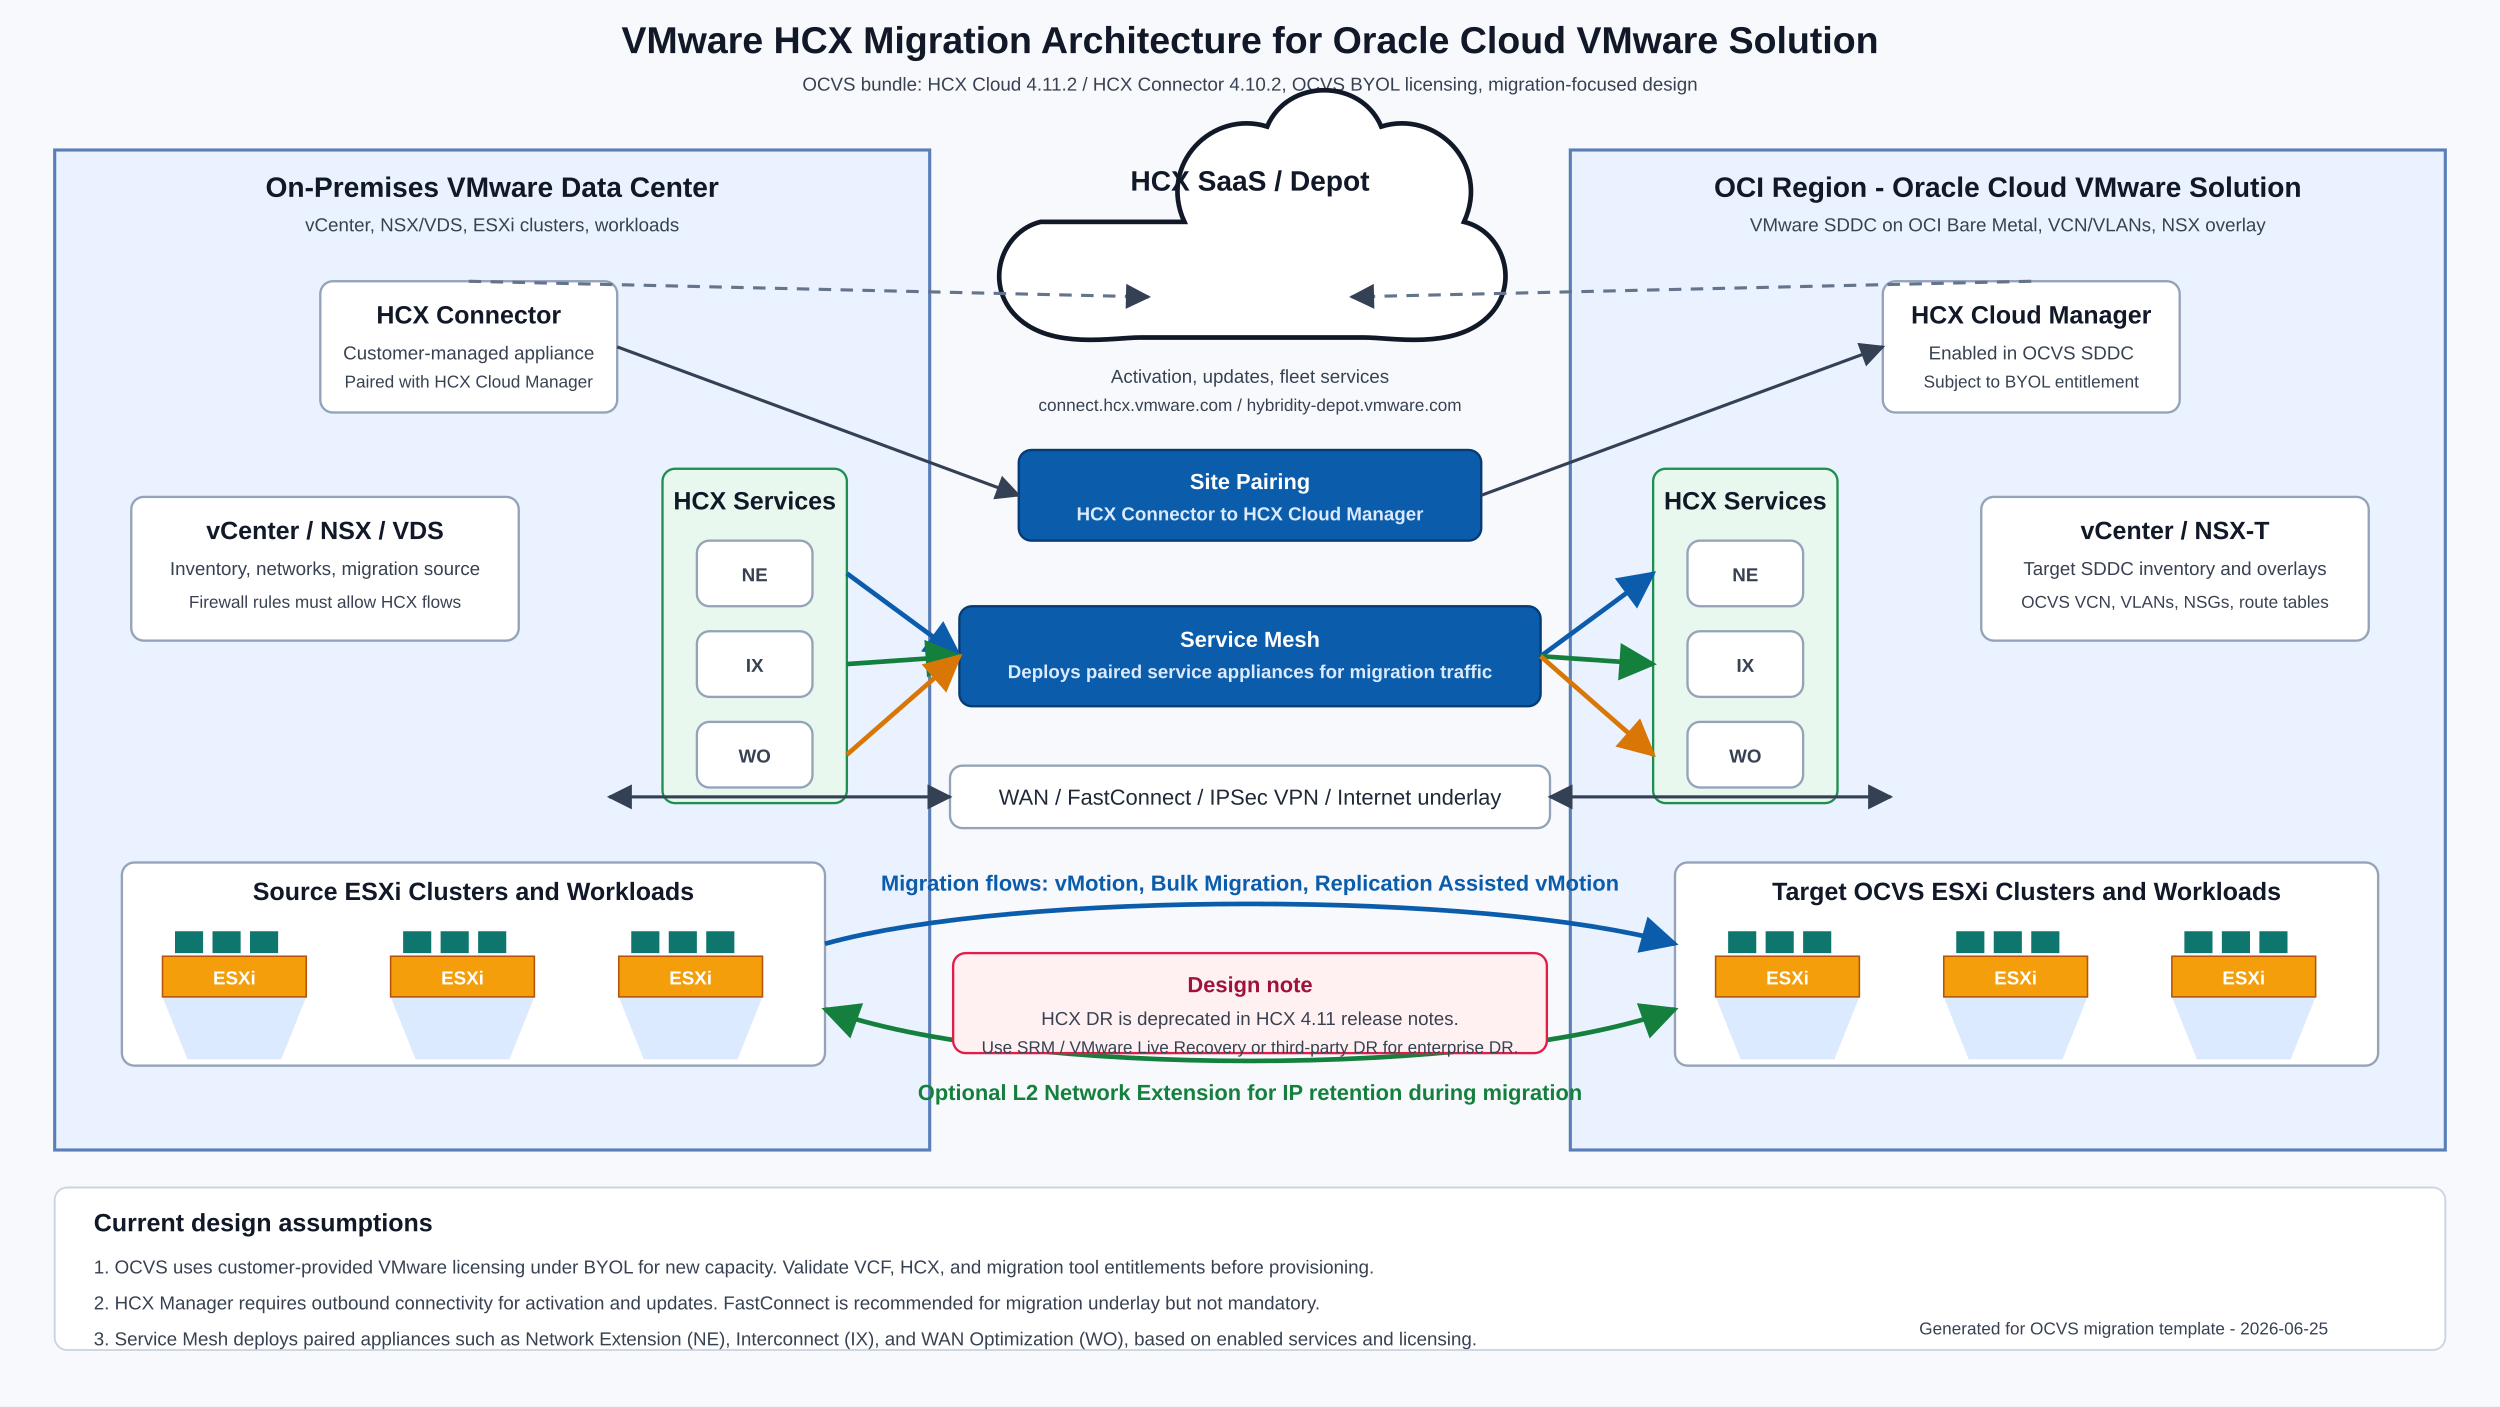
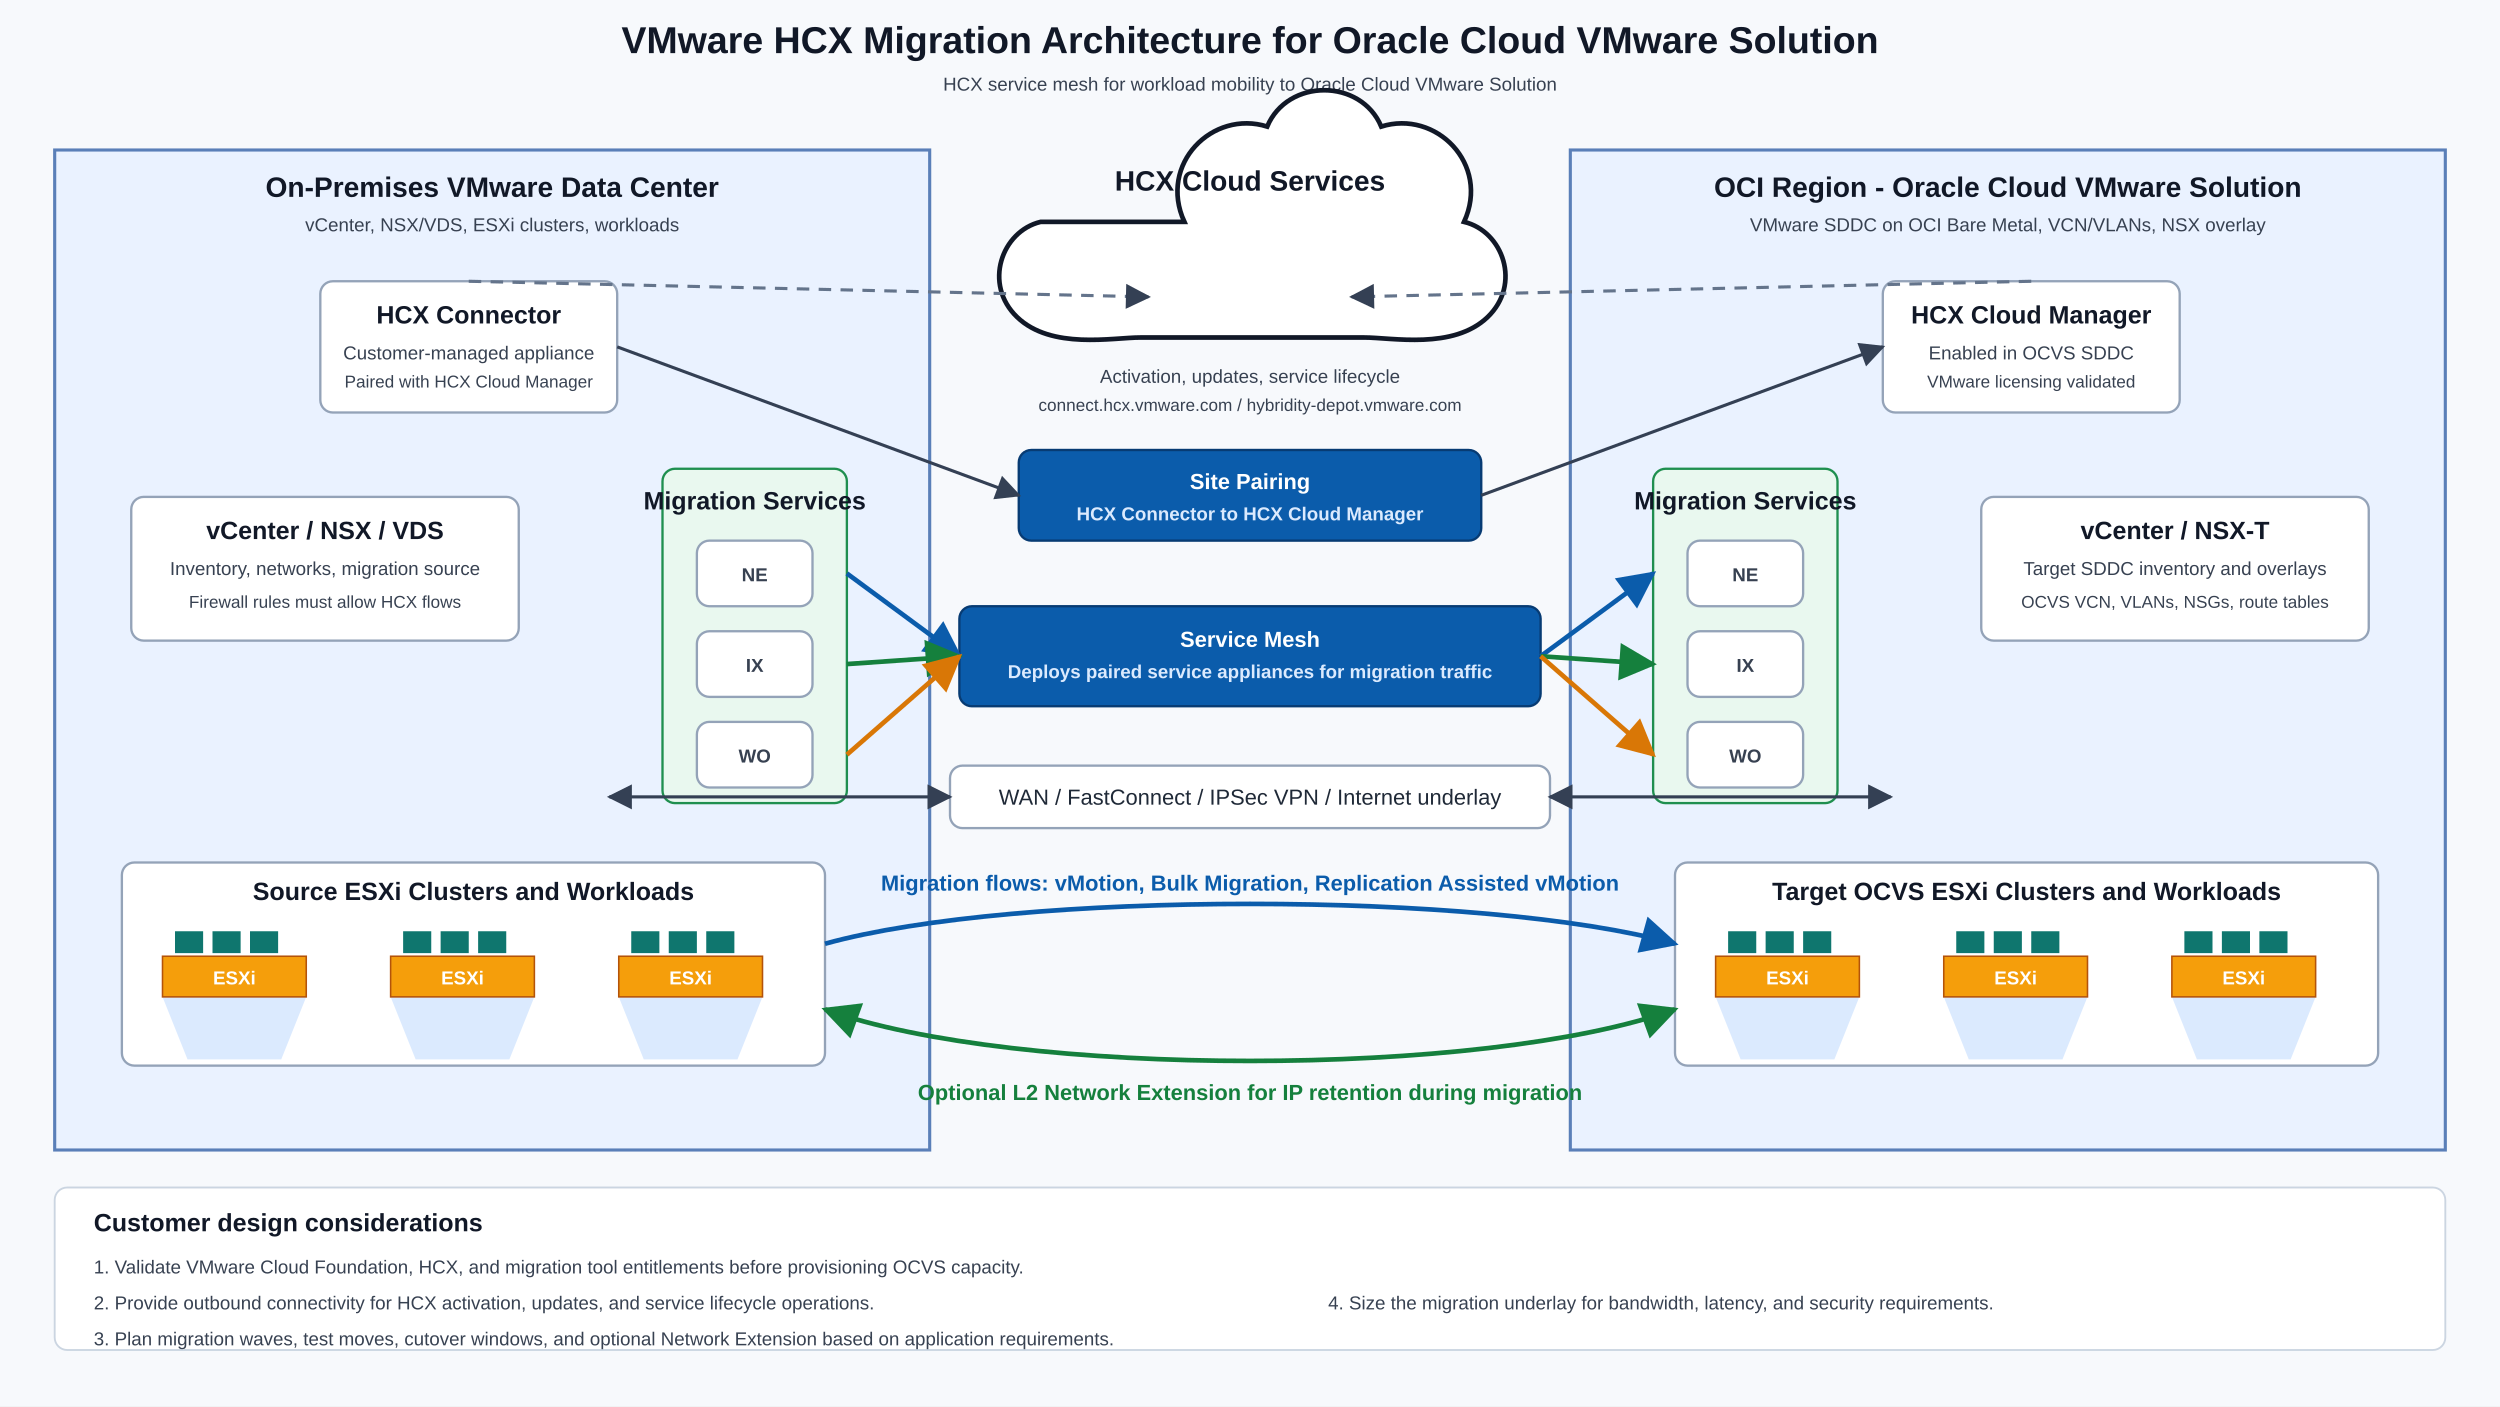
<svg xmlns="http://www.w3.org/2000/svg" width="1600" height="900" viewBox="0 0 1600 900" role="img" aria-labelledby="title desc">
  <defs>
    <style>
      .bg { fill: #f7f9fc; }
      .zone { fill: #eaf2ff; stroke: #5a7fb8; stroke-width: 2; }
      .zone-title { font: 700 18px Arial, sans-serif; fill: #111827; }
      .section-title { font: 700 16px Arial, sans-serif; fill: #111827; }
      .label { font: 500 14px Arial, sans-serif; fill: #1f2937; }
      .small { font: 500 12px Arial, sans-serif; fill: #374151; }
      .tiny { font: 500 11px Arial, sans-serif; fill: #374151; }
      .note { font: 600 12px Arial, sans-serif; fill: #374151; }
      .box { fill: #ffffff; stroke: #94a3b8; stroke-width: 1.5; rx: 8; }
      .box-blue { fill: #0b5cab; stroke: #073b73; stroke-width: 1.5; rx: 8; }
      .box-blue-text { font: 700 14px Arial, sans-serif; fill: #ffffff; }
      .box-green { fill: #e9f8ef; stroke: #1f8f4f; stroke-width: 1.5; rx: 8; }
      .box-orange { fill: #fff4e5; stroke: #d97706; stroke-width: 1.5; rx: 8; }
-       .box-red { fill: #fff1f2; stroke: #e11d48; stroke-width: 1.5; rx: 8; }
+       .box-neutral { fill: #ffffff; stroke: #cbd5e1; stroke-width: 1.5; rx: 8; }
      .cloud { fill: #ffffff; stroke: #111827; stroke-width: 3; }
      .line { stroke: #344054; stroke-width: 2; fill: none; }
      .line-dash { stroke: #64748b; stroke-width: 2; stroke-dasharray: 8 6; fill: none; }
      .line-blue { stroke: #0b5cab; stroke-width: 3; fill: none; }
      .line-green { stroke: #15803d; stroke-width: 3; fill: none; }
      .line-orange { stroke: #d97706; stroke-width: 3; fill: none; }
-       .line-red { stroke: #e11d48; stroke-width: 2.5; fill: none; stroke-dasharray: 8 6; }
      .vm { fill: #0f766e; }
      .host { fill: #f59e0b; stroke: #b45309; stroke-width: 1; }
      .host-base { fill: #dbeafe; }
      .legend { fill: #ffffff; stroke: #cbd5e1; stroke-width: 1.2; rx: 8; }
    </style>
    <marker id="arrow" viewBox="0 0 10 10" refX="9" refY="5" markerWidth="8" markerHeight="8" orient="auto-start-reverse">
      <path d="M 0 0 L 10 5 L 0 10 z" fill="#344054" />
    </marker>
    <marker id="arrow-blue" viewBox="0 0 10 10" refX="9" refY="5" markerWidth="8" markerHeight="8" orient="auto-start-reverse">
      <path d="M 0 0 L 10 5 L 0 10 z" fill="#0b5cab" />
    </marker>
    <marker id="arrow-green" viewBox="0 0 10 10" refX="9" refY="5" markerWidth="8" markerHeight="8" orient="auto-start-reverse">
      <path d="M 0 0 L 10 5 L 0 10 z" fill="#15803d" />
    </marker>
    <marker id="arrow-orange" viewBox="0 0 10 10" refX="9" refY="5" markerWidth="8" markerHeight="8" orient="auto-start-reverse">
      <path d="M 0 0 L 10 5 L 0 10 z" fill="#d97706" />
    </marker>
  </defs>
  <rect class="bg" width="1600" height="900" />
  <text x="800" y="34" text-anchor="middle" font-family="Arial, sans-serif" font-size="24" font-weight="700" fill="#111827">VMware HCX Migration Architecture for Oracle Cloud VMware Solution</text>
-   <text x="800" y="58" text-anchor="middle" class="small">OCVS bundle: HCX Cloud 4.11.2 / HCX Connector 4.10.2, OCVS BYOL licensing, migration-focused design</text>
+   <text x="800" y="58" text-anchor="middle" class="small">HCX service mesh for workload mobility to Oracle Cloud VMware Solution</text>
  <rect x="35" y="96" width="560" height="640" class="zone" />
  <text x="315" y="126" text-anchor="middle" class="zone-title">On-Premises VMware Data Center</text>
  <text x="315" y="148" text-anchor="middle" class="small">vCenter, NSX/VDS, ESXi clusters, workloads</text>
  <rect x="1005" y="96" width="560" height="640" class="zone" />
  <text x="1285" y="126" text-anchor="middle" class="zone-title">OCI Region - Oracle Cloud VMware Solution</text>
  <text x="1285" y="148" text-anchor="middle" class="small">VMware SDDC on OCI Bare Metal, VCN/VLANs, NSX overlay</text>
  <path class="cloud" d="M758 142c-17-37 18-72 53-61 13-31 60-31 73 0 35-11 70 24 53 61 25 6 37 40 15 61-22 21-61 13-79 13h-143c-18 0-57 8-79-13-22-21-10-55 15-61z" />
-   <text x="800" y="122" text-anchor="middle" font-family="Arial, sans-serif" font-size="18" font-weight="700" fill="#111827">HCX SaaS / Depot</text>
-   <text x="800" y="245" text-anchor="middle" class="small">Activation, updates, fleet services</text>
+   <text x="800" y="122" text-anchor="middle" font-family="Arial, sans-serif" font-size="18" font-weight="700" fill="#111827">HCX Cloud Services</text>
+   <text x="800" y="245" text-anchor="middle" class="small">Activation, updates, service lifecycle</text>
  <text x="800" y="263" text-anchor="middle" class="tiny">connect.hcx.vmware.com / hybridity-depot.vmware.com</text>
  <rect x="205" y="180" width="190" height="84" class="box" />
  <text x="300" y="207" text-anchor="middle" class="section-title">HCX Connector</text>
  <text x="300" y="230" text-anchor="middle" class="small">Customer-managed appliance</text>
  <text x="300" y="248" text-anchor="middle" class="tiny">Paired with HCX Cloud Manager</text>
  <rect x="1205" y="180" width="190" height="84" class="box" />
  <text x="1300" y="207" text-anchor="middle" class="section-title">HCX Cloud Manager</text>
  <text x="1300" y="230" text-anchor="middle" class="small">Enabled in OCVS SDDC</text>
-   <text x="1300" y="248" text-anchor="middle" class="tiny">Subject to BYOL entitlement</text>
+   <text x="1300" y="248" text-anchor="middle" class="tiny">VMware licensing validated</text>
  <path class="line-dash" marker-end="url(#arrow)" d="M300 180 L735 190" />
  <path class="line-dash" marker-end="url(#arrow)" d="M1300 180 L865 190" />
  <rect x="652" y="288" width="296" height="58" class="box-blue" />
  <text x="800" y="313" text-anchor="middle" class="box-blue-text">Site Pairing</text>
  <text x="800" y="333" text-anchor="middle" font-family="Arial, sans-serif" font-size="12" font-weight="600" fill="#dbeafe">HCX Connector to HCX Cloud Manager</text>
  <path class="line" marker-end="url(#arrow)" d="M395 222 L652 317" />
  <path class="line" marker-end="url(#arrow)" d="M948 317 L1205 222" />
  <rect x="614" y="388" width="372" height="64" class="box-blue" />
  <text x="800" y="414" text-anchor="middle" class="box-blue-text">Service Mesh</text>
  <text x="800" y="434" text-anchor="middle" font-family="Arial, sans-serif" font-size="12" font-weight="600" fill="#dbeafe">Deploys paired service appliances for migration traffic</text>
  <rect x="424" y="300" width="118" height="214" class="box-green" />
-   <text x="483" y="326" text-anchor="middle" class="section-title">HCX Services</text>
+   <text x="483" y="326" text-anchor="middle" class="section-title">Migration Services</text>
  <rect x="446" y="346" width="74" height="42" class="box" />
  <text x="483" y="372" text-anchor="middle" class="note">NE</text>
  <rect x="446" y="404" width="74" height="42" class="box" />
  <text x="483" y="430" text-anchor="middle" class="note">IX</text>
  <rect x="446" y="462" width="74" height="42" class="box" />
  <text x="483" y="488" text-anchor="middle" class="note">WO</text>
  <rect x="1058" y="300" width="118" height="214" class="box-green" />
-   <text x="1117" y="326" text-anchor="middle" class="section-title">HCX Services</text>
+   <text x="1117" y="326" text-anchor="middle" class="section-title">Migration Services</text>
  <rect x="1080" y="346" width="74" height="42" class="box" />
  <text x="1117" y="372" text-anchor="middle" class="note">NE</text>
  <rect x="1080" y="404" width="74" height="42" class="box" />
  <text x="1117" y="430" text-anchor="middle" class="note">IX</text>
  <rect x="1080" y="462" width="74" height="42" class="box" />
  <text x="1117" y="488" text-anchor="middle" class="note">WO</text>
  <path class="line-blue" marker-end="url(#arrow-blue)" d="M542 367 L614 420" />
  <path class="line-blue" marker-end="url(#arrow-blue)" d="M986 420 L1058 367" />
  <path class="line-green" marker-end="url(#arrow-green)" d="M542 425 L614 420" />
  <path class="line-green" marker-end="url(#arrow-green)" d="M986 420 L1058 425" />
  <path class="line-orange" marker-end="url(#arrow-orange)" d="M542 483 L614 420" />
  <path class="line-orange" marker-end="url(#arrow-orange)" d="M986 420 L1058 483" />
  <rect x="608" y="490" width="384" height="40" class="box" />
  <text x="800" y="515" text-anchor="middle" class="label">WAN / FastConnect / IPSec VPN / Internet underlay</text>
  <path class="line" marker-start="url(#arrow)" marker-end="url(#arrow)" d="M390 510 L608 510" />
  <path class="line" marker-start="url(#arrow)" marker-end="url(#arrow)" d="M992 510 L1210 510" />
  <rect x="84" y="318" width="248" height="92" class="box" />
  <text x="208" y="345" text-anchor="middle" class="section-title">vCenter / NSX / VDS</text>
  <text x="208" y="368" text-anchor="middle" class="small">Inventory, networks, migration source</text>
  <text x="208" y="389" text-anchor="middle" class="tiny">Firewall rules must allow HCX flows</text>
  <rect x="1268" y="318" width="248" height="92" class="box" />
  <text x="1392" y="345" text-anchor="middle" class="section-title">vCenter / NSX-T</text>
  <text x="1392" y="368" text-anchor="middle" class="small">Target SDDC inventory and overlays</text>
  <text x="1392" y="389" text-anchor="middle" class="tiny">OCVS VCN, VLANs, NSGs, route tables</text>
  <rect x="78" y="552" width="450" height="130" class="box" />
  <text x="303" y="576" text-anchor="middle" class="section-title">Source ESXi Clusters and Workloads</text>
  <g transform="translate(104 596)">
    <polygon class="host-base" points="0,42 92,42 76,82 16,82" />
    <rect class="host" x="0" y="16" width="92" height="26" />
    <text x="46" y="34" text-anchor="middle" font-family="Arial, sans-serif" font-size="12" font-weight="700" fill="#ffffff">ESXi</text>
    <rect class="vm" x="8" y="0" width="18" height="14" />
    <rect class="vm" x="32" y="0" width="18" height="14" />
    <rect class="vm" x="56" y="0" width="18" height="14" />
  </g>
  <g transform="translate(250 596)">
    <polygon class="host-base" points="0,42 92,42 76,82 16,82" />
    <rect class="host" x="0" y="16" width="92" height="26" />
    <text x="46" y="34" text-anchor="middle" font-family="Arial, sans-serif" font-size="12" font-weight="700" fill="#ffffff">ESXi</text>
    <rect class="vm" x="8" y="0" width="18" height="14" />
    <rect class="vm" x="32" y="0" width="18" height="14" />
    <rect class="vm" x="56" y="0" width="18" height="14" />
  </g>
  <g transform="translate(396 596)">
    <polygon class="host-base" points="0,42 92,42 76,82 16,82" />
    <rect class="host" x="0" y="16" width="92" height="26" />
    <text x="46" y="34" text-anchor="middle" font-family="Arial, sans-serif" font-size="12" font-weight="700" fill="#ffffff">ESXi</text>
    <rect class="vm" x="8" y="0" width="18" height="14" />
    <rect class="vm" x="32" y="0" width="18" height="14" />
    <rect class="vm" x="56" y="0" width="18" height="14" />
  </g>
  <rect x="1072" y="552" width="450" height="130" class="box" />
  <text x="1297" y="576" text-anchor="middle" class="section-title">Target OCVS ESXi Clusters and Workloads</text>
  <g transform="translate(1098 596)">
    <polygon class="host-base" points="0,42 92,42 76,82 16,82" />
    <rect class="host" x="0" y="16" width="92" height="26" />
    <text x="46" y="34" text-anchor="middle" font-family="Arial, sans-serif" font-size="12" font-weight="700" fill="#ffffff">ESXi</text>
    <rect class="vm" x="8" y="0" width="18" height="14" />
    <rect class="vm" x="32" y="0" width="18" height="14" />
    <rect class="vm" x="56" y="0" width="18" height="14" />
  </g>
  <g transform="translate(1244 596)">
    <polygon class="host-base" points="0,42 92,42 76,82 16,82" />
    <rect class="host" x="0" y="16" width="92" height="26" />
    <text x="46" y="34" text-anchor="middle" font-family="Arial, sans-serif" font-size="12" font-weight="700" fill="#ffffff">ESXi</text>
    <rect class="vm" x="8" y="0" width="18" height="14" />
    <rect class="vm" x="32" y="0" width="18" height="14" />
    <rect class="vm" x="56" y="0" width="18" height="14" />
  </g>
  <g transform="translate(1390 596)">
    <polygon class="host-base" points="0,42 92,42 76,82 16,82" />
    <rect class="host" x="0" y="16" width="92" height="26" />
    <text x="46" y="34" text-anchor="middle" font-family="Arial, sans-serif" font-size="12" font-weight="700" fill="#ffffff">ESXi</text>
    <rect class="vm" x="8" y="0" width="18" height="14" />
    <rect class="vm" x="32" y="0" width="18" height="14" />
    <rect class="vm" x="56" y="0" width="18" height="14" />
  </g>
  <path class="line-blue" marker-end="url(#arrow-blue)" d="M528 604 C650 570 950 570 1072 604" />
  <text x="800" y="570" text-anchor="middle" font-family="Arial, sans-serif" font-size="14" font-weight="700" fill="#0b5cab">Migration flows: vMotion, Bulk Migration, Replication Assisted vMotion</text>
  <path class="line-green" marker-start="url(#arrow-green)" marker-end="url(#arrow-green)" d="M528 646 C650 690 950 690 1072 646" />
  <text x="800" y="704" text-anchor="middle" font-family="Arial, sans-serif" font-size="14" font-weight="700" fill="#15803d">Optional L2 Network Extension for IP retention during migration</text>
-   <rect x="610" y="610" width="380" height="64" class="box-red" />
-   <text x="800" y="635" text-anchor="middle" font-family="Arial, sans-serif" font-size="14" font-weight="700" fill="#9f1239">Design note</text>
-   <text x="800" y="656" text-anchor="middle" class="small">HCX DR is deprecated in HCX 4.11 release notes.</text>
-   <text x="800" y="674" text-anchor="middle" class="tiny">Use SRM / VMware Live Recovery or third-party DR for enterprise DR.</text>
  <rect x="35" y="760" width="1530" height="104" class="legend" />
-   <text x="60" y="788" class="section-title">Current design assumptions</text>
-   <text x="60" y="815" class="small">1. OCVS uses customer-provided VMware licensing under BYOL for new capacity. Validate VCF, HCX, and migration tool entitlements before provisioning.</text>
-   <text x="60" y="838" class="small">2. HCX Manager requires outbound connectivity for activation and updates. FastConnect is recommended for migration underlay but not mandatory.</text>
-   <text x="60" y="861" class="small">3. Service Mesh deploys paired appliances such as Network Extension (NE), Interconnect (IX), and WAN Optimization (WO), based on enabled services and licensing.</text>
-   <text x="1490" y="854" text-anchor="end" class="tiny">Generated for OCVS migration template - 2026-06-25</text>
+   <text x="60" y="788" class="section-title">Customer design considerations</text>
+   <text x="60" y="815" class="small">1. Validate VMware Cloud Foundation, HCX, and migration tool entitlements before provisioning OCVS capacity.</text>
+   <text x="60" y="838" class="small">2. Provide outbound connectivity for HCX activation, updates, and service lifecycle operations.</text>
+   <text x="60" y="861" class="small">3. Plan migration waves, test moves, cutover windows, and optional Network Extension based on application requirements.</text>
+   <text x="850" y="838" class="small">4. Size the migration underlay for bandwidth, latency, and security requirements.</text>
</svg>
